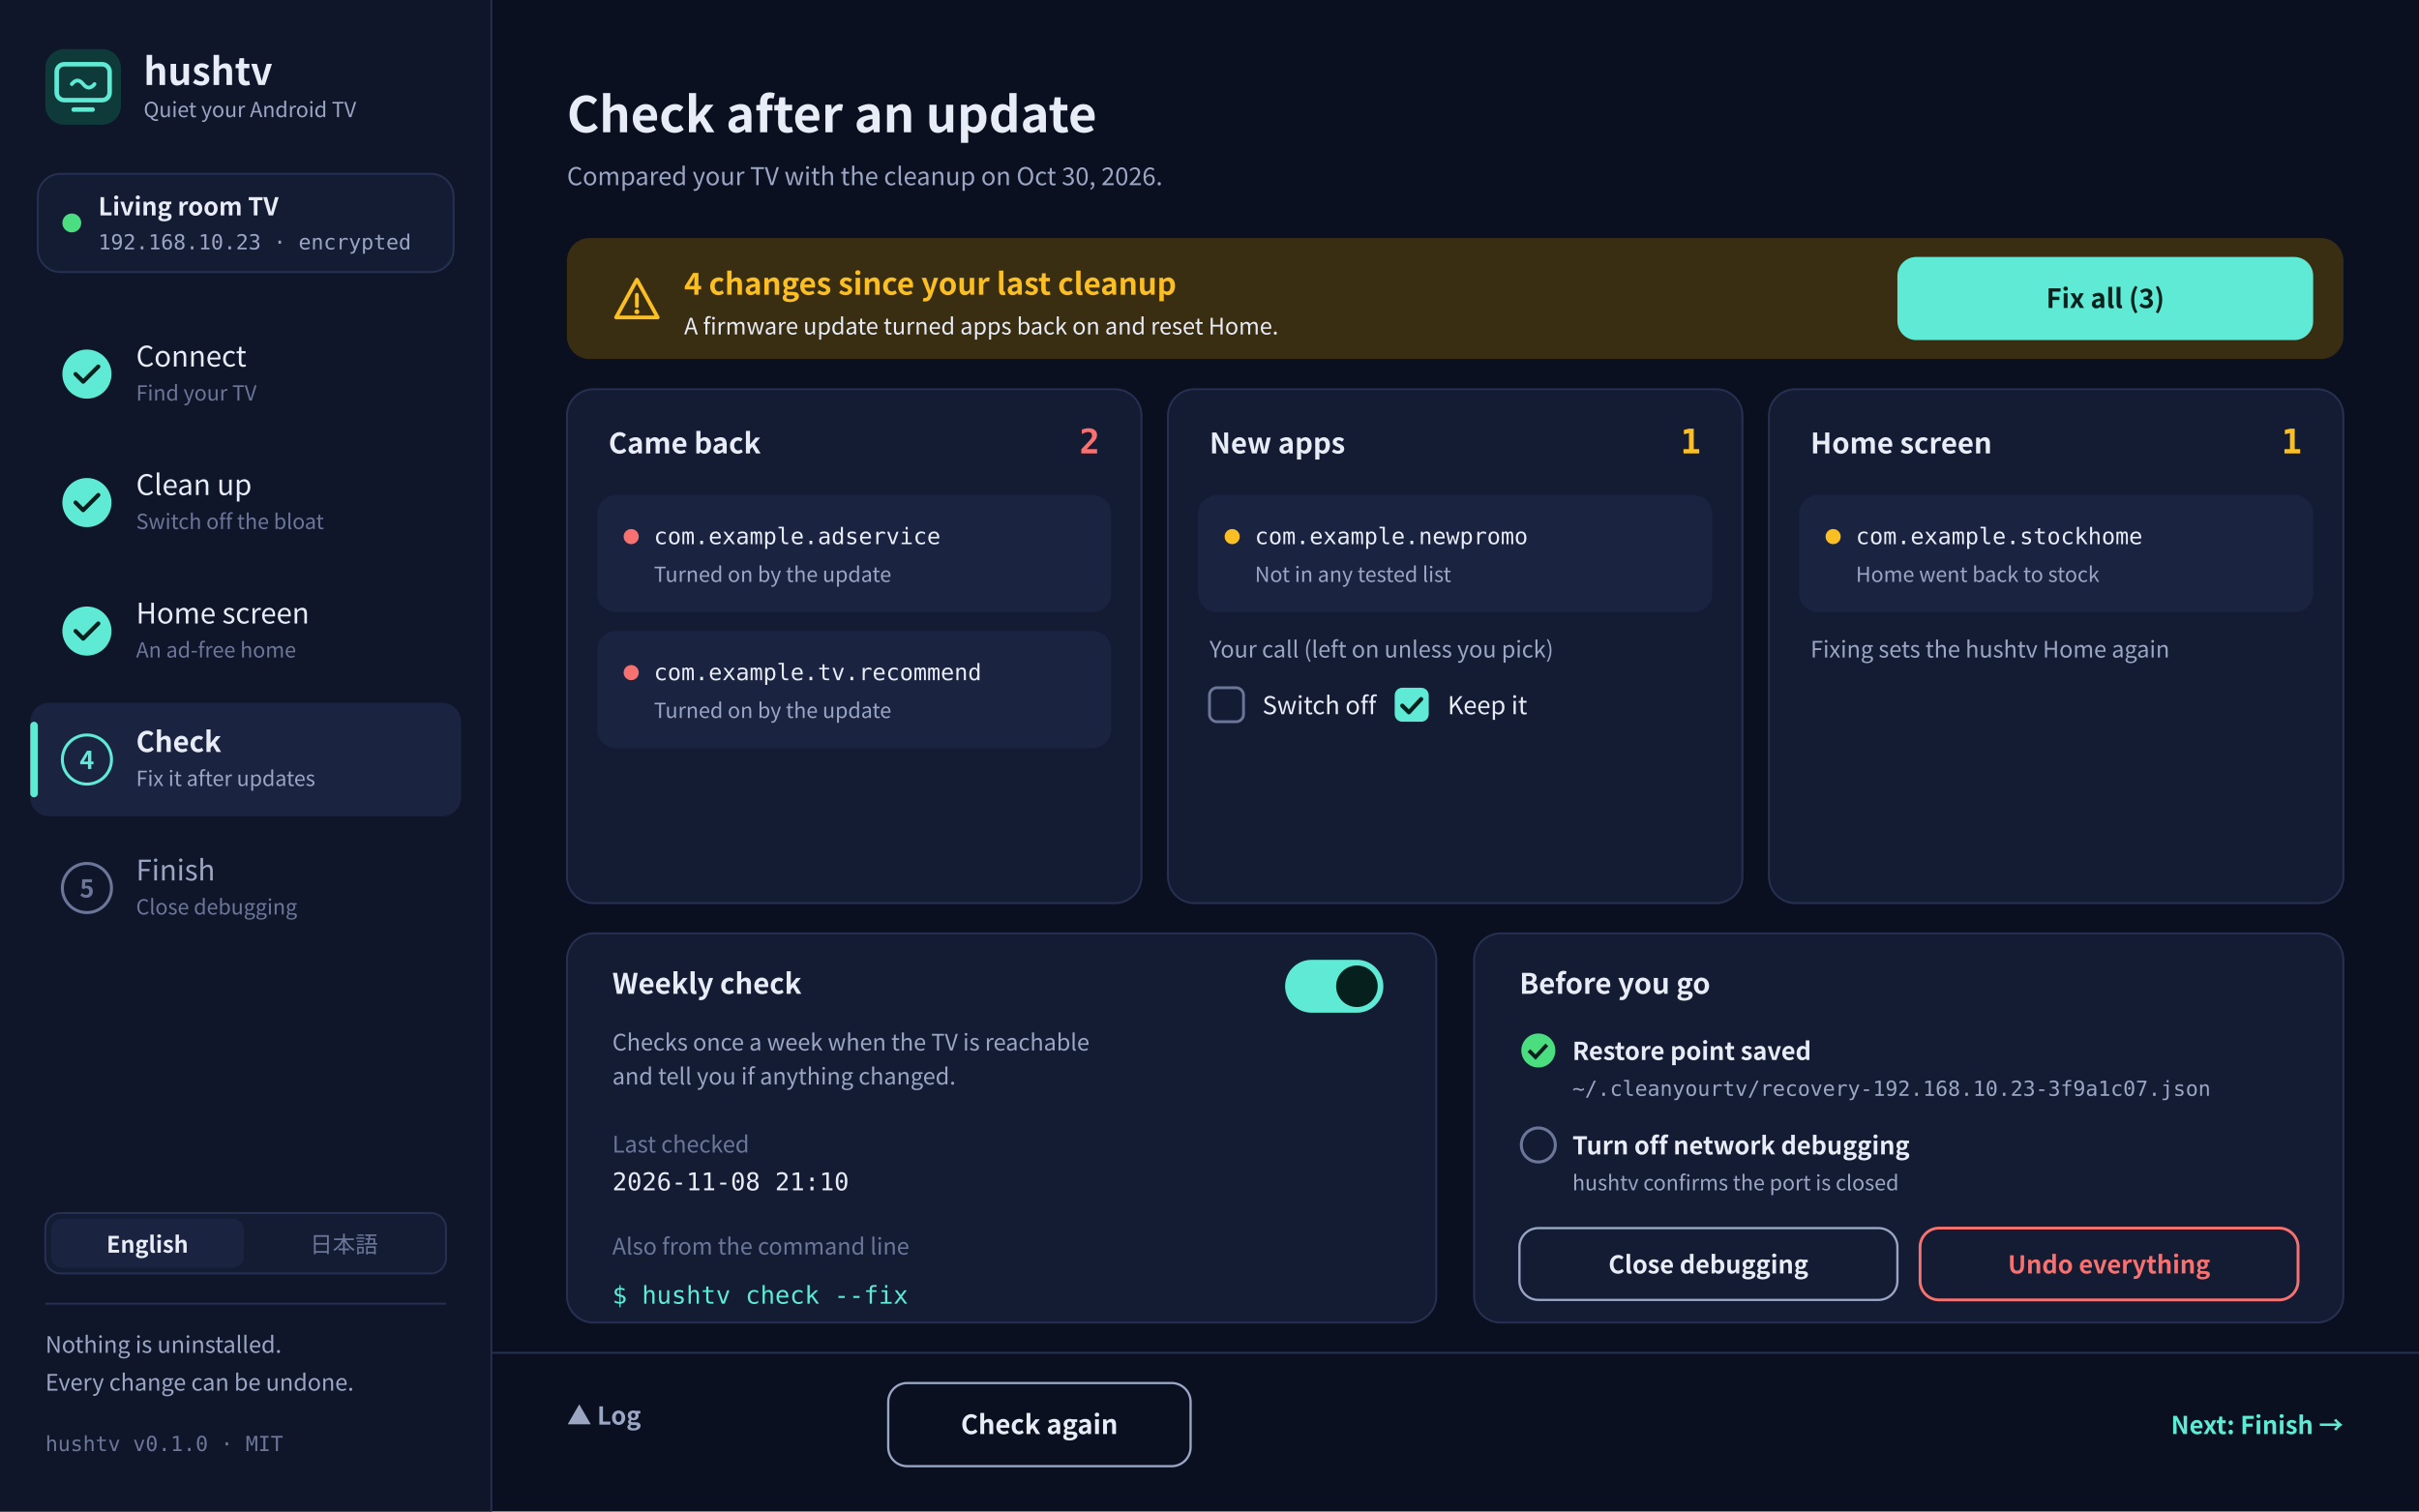
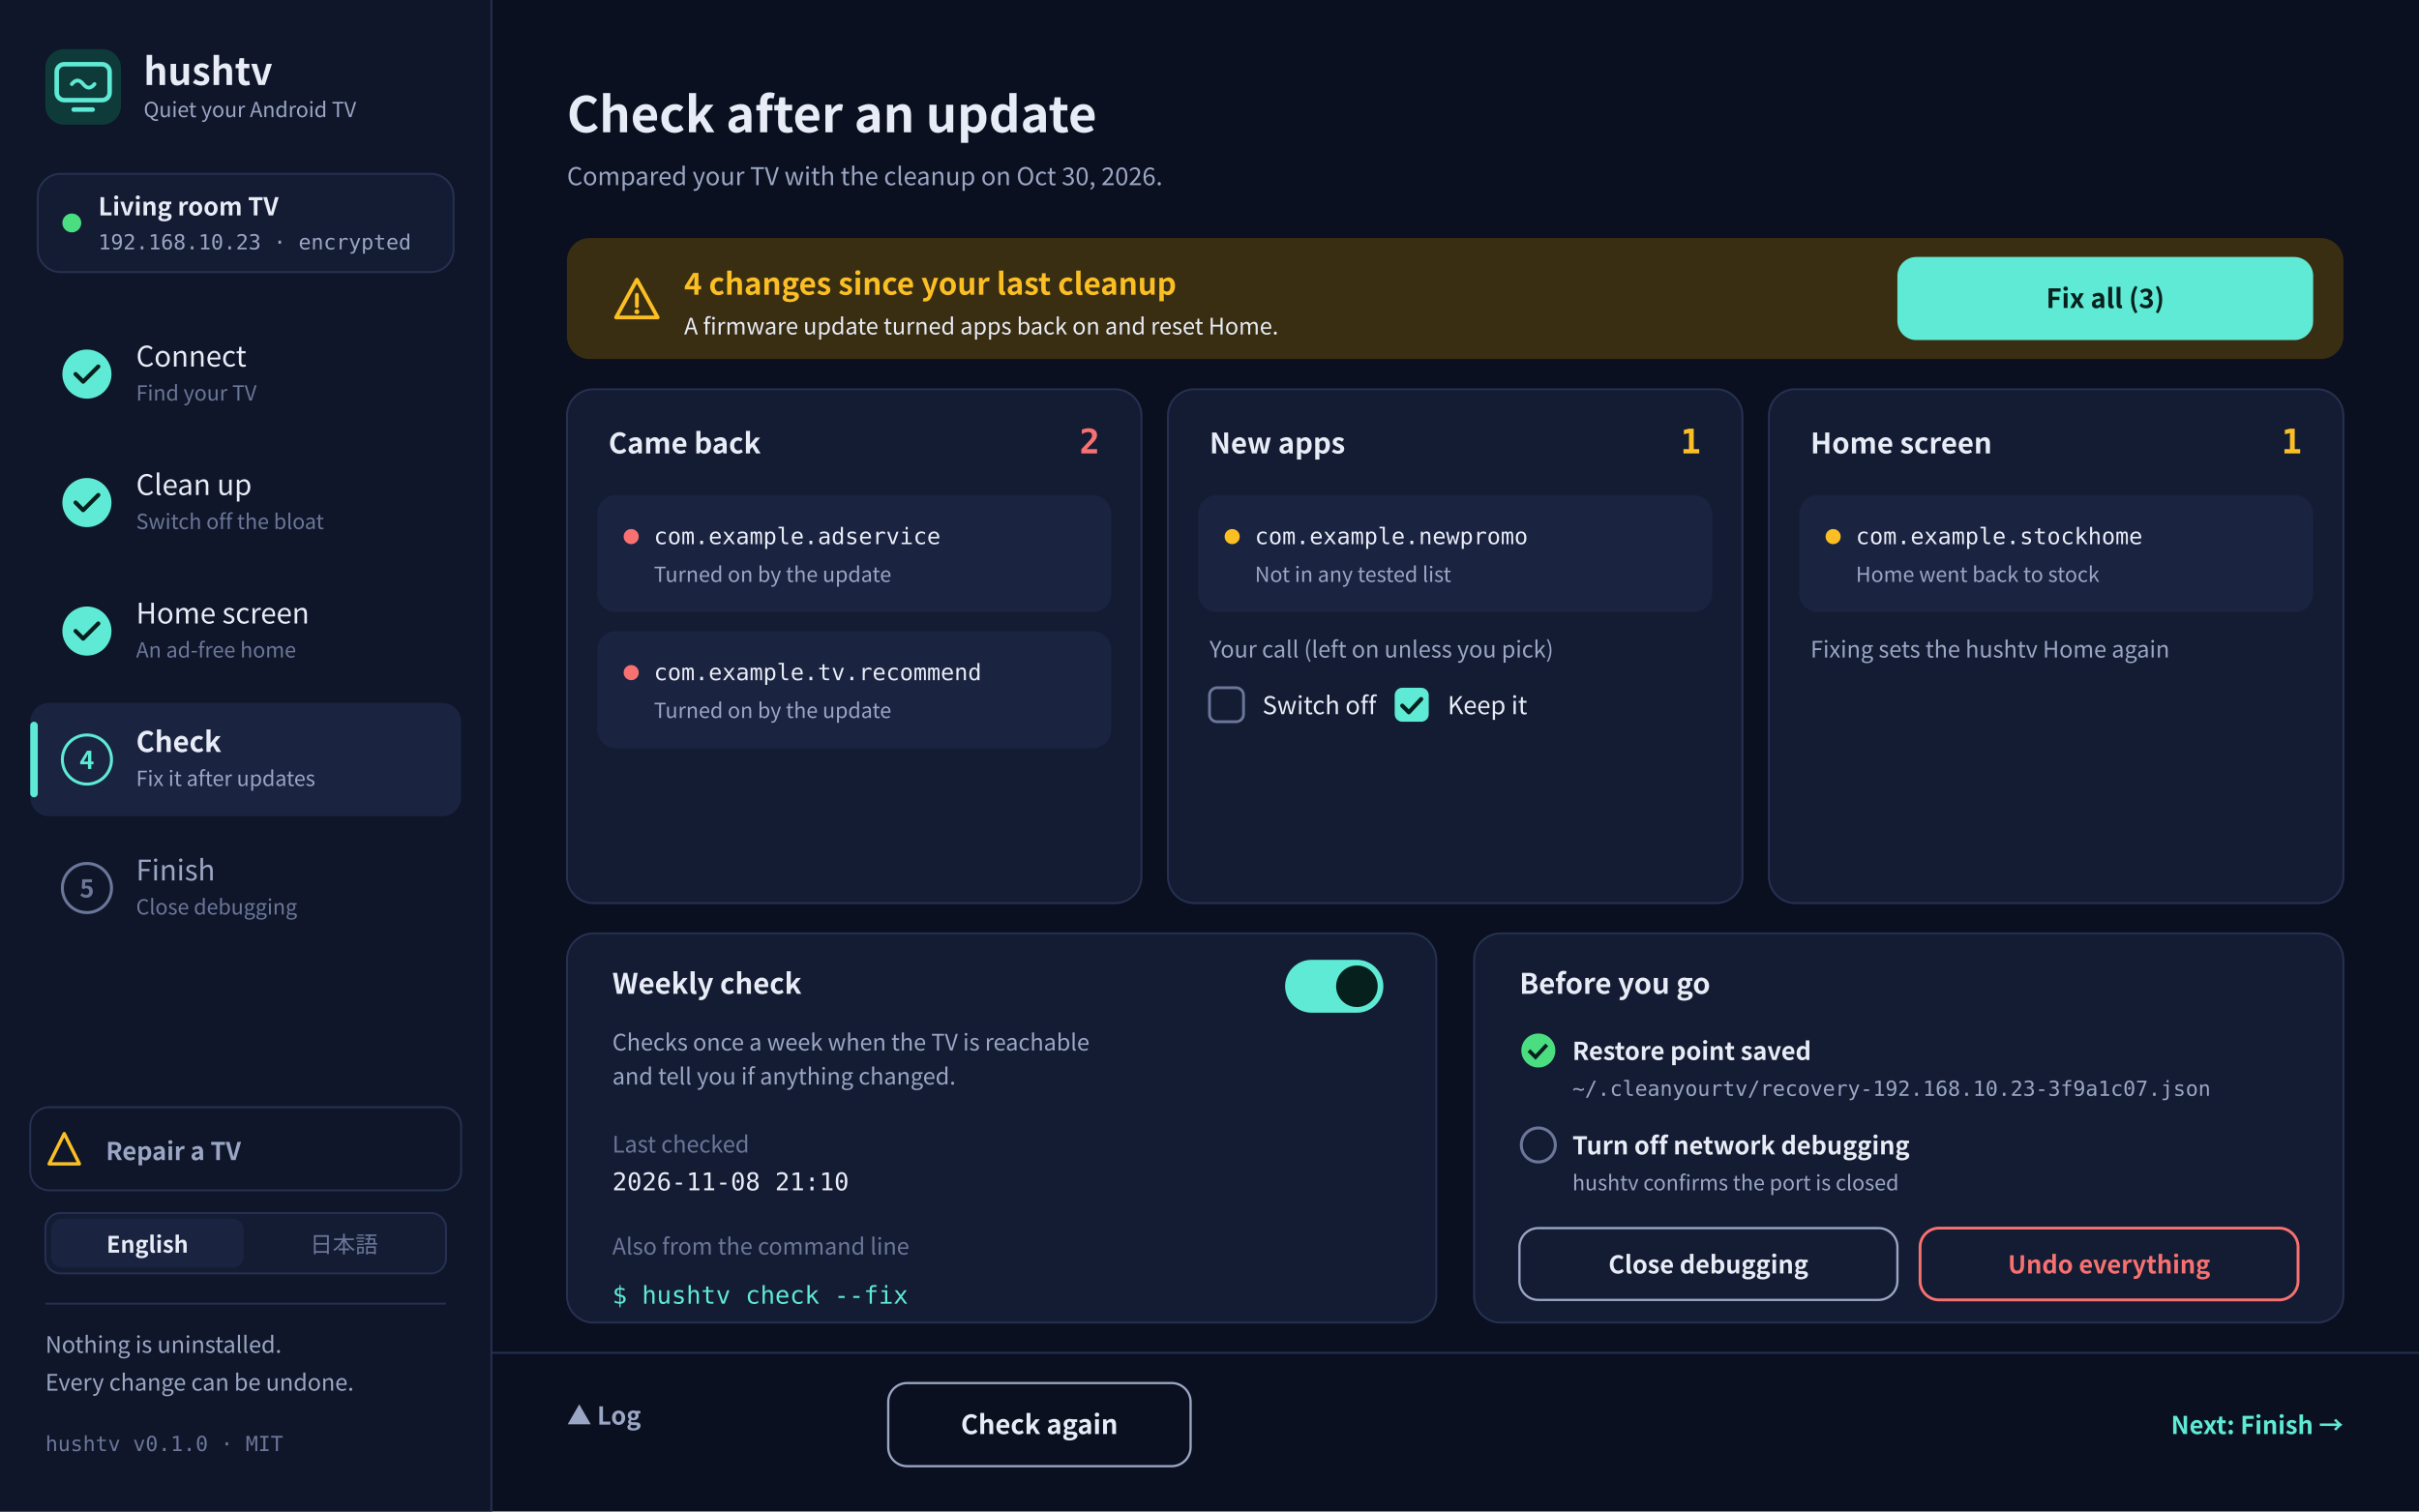
<svg xmlns="http://www.w3.org/2000/svg" width="1280" height="800" viewBox="0 0 1280 800">
  <rect width="1280" height="800" fill="#0B1020" />
  <rect x="0" y="0" width="260" height="800" rx="0" fill="#0F1629" opacity="1" />
  <line x1="260" y1="0" x2="260" y2="800" stroke="#263152" />
  <rect x="24" y="26" width="40" height="40" rx="10" fill="#0F3A3A" opacity="1" />
  <g transform="translate(30,34) scale(1.0)">
    <rect x="0" y="0" width="28" height="19" rx="4" fill="none" stroke="#5EEAD4" stroke-width="2.4" />
    <path d="M9 24h10" stroke="#5EEAD4" stroke-width="2.4" stroke-linecap="round" />
    <path d="M8 10.5c2-2.5 4-2.5 6 0s4 2.5 6 0" stroke="#5EEAD4" stroke-width="2" fill="none" stroke-linecap="round" />
  </g>
  <text x="76" y="45" font-family="'Noto Sans JP','Noto Sans CJK JP','Hiragino Sans','Yu Gothic UI',sans-serif" font-size="20" font-weight="700" fill="#E8ECF6" text-anchor="start" opacity="1">hushtv</text>
  <text x="76" y="62" font-family="'Noto Sans JP','Noto Sans CJK JP','Hiragino Sans','Yu Gothic UI',sans-serif" font-size="11" font-weight="400" fill="#9AA6C4" text-anchor="start" opacity="1">Quiet your Android TV</text>
  <rect x="20" y="92" width="220" height="52" rx="12" fill="#141C33" stroke="#263152" stroke-width="1" opacity="1" />
  <circle cx="38" cy="118" r="5" fill="#4ADE80" />
  <text x="52" y="114" font-family="'Noto Sans JP','Noto Sans CJK JP','Hiragino Sans','Yu Gothic UI',sans-serif" font-size="13" font-weight="600" fill="#E8ECF6" text-anchor="start" opacity="1">Living room TV</text>
  <text x="52" y="132" font-family="'JetBrains Mono','SFMono-Regular',Consolas,monospace" font-size="11" font-weight="400" fill="#9AA6C4" text-anchor="start" opacity="1">192.168.10.23 · encrypted</text>
  <circle cx="46" cy="198" r="13" fill="#5EEAD4" />
  <path d="M40 198l4 4 8-8" stroke="#06201D" stroke-width="2.2" fill="none" stroke-linecap="round" stroke-linejoin="round" />
  <text x="72" y="194" font-family="'Noto Sans JP','Noto Sans CJK JP','Hiragino Sans','Yu Gothic UI',sans-serif" font-size="15" font-weight="500" fill="#E8ECF6" text-anchor="start" opacity="1">Connect</text>
  <text x="72" y="212" font-family="'Noto Sans JP','Noto Sans CJK JP','Hiragino Sans','Yu Gothic UI',sans-serif" font-size="11" font-weight="400" fill="#6B7699" text-anchor="start" opacity="1">Find your TV</text>
  <circle cx="46" cy="266" r="13" fill="#5EEAD4" />
  <path d="M40 266l4 4 8-8" stroke="#06201D" stroke-width="2.2" fill="none" stroke-linecap="round" stroke-linejoin="round" />
  <text x="72" y="262" font-family="'Noto Sans JP','Noto Sans CJK JP','Hiragino Sans','Yu Gothic UI',sans-serif" font-size="15" font-weight="500" fill="#E8ECF6" text-anchor="start" opacity="1">Clean up</text>
  <text x="72" y="280" font-family="'Noto Sans JP','Noto Sans CJK JP','Hiragino Sans','Yu Gothic UI',sans-serif" font-size="11" font-weight="400" fill="#6B7699" text-anchor="start" opacity="1">Switch off the bloat</text>
  <circle cx="46" cy="334" r="13" fill="#5EEAD4" />
  <path d="M40 334l4 4 8-8" stroke="#06201D" stroke-width="2.2" fill="none" stroke-linecap="round" stroke-linejoin="round" />
  <text x="72" y="330" font-family="'Noto Sans JP','Noto Sans CJK JP','Hiragino Sans','Yu Gothic UI',sans-serif" font-size="15" font-weight="500" fill="#E8ECF6" text-anchor="start" opacity="1">Home screen</text>
  <text x="72" y="348" font-family="'Noto Sans JP','Noto Sans CJK JP','Hiragino Sans','Yu Gothic UI',sans-serif" font-size="11" font-weight="400" fill="#6B7699" text-anchor="start" opacity="1">An ad-free home</text>
  <rect x="16" y="372" width="228" height="60" rx="10" fill="#1A2340" opacity="1" />
  <rect x="16" y="382" width="4" height="40" rx="2" fill="#5EEAD4" opacity="1" />
  <circle cx="46" cy="402" r="13" fill="none" stroke="#5EEAD4" stroke-width="1.6" />
  <text x="46" y="407" font-family="'Noto Sans JP','Noto Sans CJK JP','Hiragino Sans','Yu Gothic UI',sans-serif" font-size="13" font-weight="700" fill="#5EEAD4" text-anchor="middle" opacity="1">4</text>
  <text x="72" y="398" font-family="'Noto Sans JP','Noto Sans CJK JP','Hiragino Sans','Yu Gothic UI',sans-serif" font-size="15" font-weight="700" fill="#E8ECF6" text-anchor="start" opacity="1">Check</text>
  <text x="72" y="416" font-family="'Noto Sans JP','Noto Sans CJK JP','Hiragino Sans','Yu Gothic UI',sans-serif" font-size="11" font-weight="400" fill="#9AA6C4" text-anchor="start" opacity="1">Fix it after updates</text>
  <circle cx="46" cy="470" r="13" fill="none" stroke="#6B7699" stroke-width="1.6" />
  <text x="46" y="475" font-family="'Noto Sans JP','Noto Sans CJK JP','Hiragino Sans','Yu Gothic UI',sans-serif" font-size="13" font-weight="700" fill="#6B7699" text-anchor="middle" opacity="1">5</text>
  <text x="72" y="466" font-family="'Noto Sans JP','Noto Sans CJK JP','Hiragino Sans','Yu Gothic UI',sans-serif" font-size="15" font-weight="500" fill="#9AA6C4" text-anchor="start" opacity="1">Finish</text>
  <text x="72" y="484" font-family="'Noto Sans JP','Noto Sans CJK JP','Hiragino Sans','Yu Gothic UI',sans-serif" font-size="11" font-weight="400" fill="#6B7699" text-anchor="start" opacity="1">Close debugging</text>
+   <rect x="16" y="586" width="228" height="44" rx="10" fill="#0F1629" stroke="#263152" stroke-width="1" opacity="1" />
+   <path d="M34 600l8 16h-16z" fill="none" stroke="#FBBF24" stroke-width="1.8" stroke-linejoin="round" />
+   <text x="56" y="614" font-family="'Noto Sans JP','Noto Sans CJK JP','Hiragino Sans','Yu Gothic UI',sans-serif" font-size="13" font-weight="700" fill="#9AA6C4" text-anchor="start" opacity="1">Repair a TV</text>
  <rect x="24" y="642" width="212" height="32" rx="8" fill="#141C33" stroke="#263152" stroke-width="1" opacity="1" />
  <rect x="27" y="645" width="102" height="26" rx="6" fill="#1A2340" opacity="1" />
  <text x="78" y="663" font-family="'Noto Sans JP','Noto Sans CJK JP','Hiragino Sans','Yu Gothic UI',sans-serif" font-size="12" font-weight="700" fill="#E8ECF6" text-anchor="middle">English</text>
  <text x="182" y="663" font-family="'Noto Sans JP','Noto Sans CJK JP','Hiragino Sans','Yu Gothic UI',sans-serif" font-size="12" font-weight="400" fill="#6B7699" text-anchor="middle">日本語</text>
  <line x1="24" y1="690" x2="236" y2="690" stroke="#263152" />
  <text x="24" y="716" font-family="'Noto Sans JP','Noto Sans CJK JP','Hiragino Sans','Yu Gothic UI',sans-serif" font-size="12" font-weight="400" fill="#9AA6C4" text-anchor="start" opacity="1">Nothing is uninstalled.</text>
  <text x="24" y="736" font-family="'Noto Sans JP','Noto Sans CJK JP','Hiragino Sans','Yu Gothic UI',sans-serif" font-size="12" font-weight="400" fill="#9AA6C4" text-anchor="start" opacity="1">Every change can be undone.</text>
  <text x="24" y="768" font-family="'JetBrains Mono','SFMono-Regular',Consolas,monospace" font-size="11" font-weight="400" fill="#6B7699" text-anchor="start" opacity="1">hushtv v0.1.0 · MIT</text>
  <text x="300" y="70" font-family="'Noto Sans JP','Noto Sans CJK JP','Hiragino Sans','Yu Gothic UI',sans-serif" font-size="26" font-weight="700" fill="#E8ECF6" text-anchor="start" opacity="1">Check after an update</text>
  <text x="300" y="98" font-family="'Noto Sans JP','Noto Sans CJK JP','Hiragino Sans','Yu Gothic UI',sans-serif" font-size="13" font-weight="400" fill="#9AA6C4" text-anchor="start" opacity="1">Compared your TV with the cleanup on Oct 30, 2026.</text>
  <rect x="300" y="126" width="940" height="64" rx="12" fill="#3A2E12" opacity="1" />
  <path d="M326 168l11-20 11 20z" fill="none" stroke="#FBBF24" stroke-width="2" stroke-linejoin="round" />
  <path d="M337 156v6" stroke="#FBBF24" stroke-width="2" stroke-linecap="round" />
  <circle cx="337" cy="165" r="1.3" fill="#FBBF24" />
  <text x="362" y="156" font-family="'Noto Sans JP','Noto Sans CJK JP','Hiragino Sans','Yu Gothic UI',sans-serif" font-size="16" font-weight="700" fill="#FBBF24" text-anchor="start" opacity="1">4 changes since your last cleanup</text>
  <text x="362" y="177" font-family="'Noto Sans JP','Noto Sans CJK JP','Hiragino Sans','Yu Gothic UI',sans-serif" font-size="12" font-weight="400" fill="#E8ECF6" text-anchor="start" opacity="1">A firmware update turned apps back on and reset Home.</text>
  <rect x="1004" y="136" width="220" height="44" rx="10" fill="#5EEAD4" opacity="1" />
  <text x="1114.0" y="163.0" font-family="'Noto Sans JP','Noto Sans CJK JP','Hiragino Sans','Yu Gothic UI',sans-serif" font-size="14" font-weight="700" fill="#06201D" text-anchor="middle" opacity="1">Fix all (3)</text>
  <rect x="300" y="206" width="304" height="272" rx="14" fill="#141C33" stroke="#263152" stroke-width="1" opacity="1" />
  <text x="322" y="240" font-family="'Noto Sans JP','Noto Sans CJK JP','Hiragino Sans','Yu Gothic UI',sans-serif" font-size="15" font-weight="700" fill="#E8ECF6" text-anchor="start" opacity="1">Came back</text>
  <text x="582" y="240" font-family="'JetBrains Mono','SFMono-Regular',Consolas,monospace" font-size="18" font-weight="700" fill="#F87171" text-anchor="end" opacity="1">2</text>
  <rect x="316" y="262" width="272" height="62" rx="10" fill="#1A2340" opacity="1" />
  <circle cx="334" cy="284" r="4" fill="#F87171" />
  <text x="346" y="288" font-family="'JetBrains Mono','SFMono-Regular',Consolas,monospace" font-size="12" font-weight="500" fill="#E8ECF6" text-anchor="start" opacity="1">com.example.adservice</text>
  <text x="346" y="308" font-family="'Noto Sans JP','Noto Sans CJK JP','Hiragino Sans','Yu Gothic UI',sans-serif" font-size="11" font-weight="400" fill="#9AA6C4" text-anchor="start" opacity="1">Turned on by the update</text>
  <rect x="316" y="334" width="272" height="62" rx="10" fill="#1A2340" opacity="1" />
  <circle cx="334" cy="356" r="4" fill="#F87171" />
  <text x="346" y="360" font-family="'JetBrains Mono','SFMono-Regular',Consolas,monospace" font-size="12" font-weight="500" fill="#E8ECF6" text-anchor="start" opacity="1">com.example.tv.recommend</text>
  <text x="346" y="380" font-family="'Noto Sans JP','Noto Sans CJK JP','Hiragino Sans','Yu Gothic UI',sans-serif" font-size="11" font-weight="400" fill="#9AA6C4" text-anchor="start" opacity="1">Turned on by the update</text>
  <rect x="618" y="206" width="304" height="272" rx="14" fill="#141C33" stroke="#263152" stroke-width="1" opacity="1" />
  <text x="640" y="240" font-family="'Noto Sans JP','Noto Sans CJK JP','Hiragino Sans','Yu Gothic UI',sans-serif" font-size="15" font-weight="700" fill="#E8ECF6" text-anchor="start" opacity="1">New apps</text>
  <text x="900" y="240" font-family="'JetBrains Mono','SFMono-Regular',Consolas,monospace" font-size="18" font-weight="700" fill="#FBBF24" text-anchor="end" opacity="1">1</text>
  <rect x="634" y="262" width="272" height="62" rx="10" fill="#1A2340" opacity="1" />
  <circle cx="652" cy="284" r="4" fill="#FBBF24" />
  <text x="664" y="288" font-family="'JetBrains Mono','SFMono-Regular',Consolas,monospace" font-size="12" font-weight="500" fill="#E8ECF6" text-anchor="start" opacity="1">com.example.newpromo</text>
  <text x="664" y="308" font-family="'Noto Sans JP','Noto Sans CJK JP','Hiragino Sans','Yu Gothic UI',sans-serif" font-size="11" font-weight="400" fill="#9AA6C4" text-anchor="start" opacity="1">Not in any tested list</text>
  <text x="640" y="348" font-family="'Noto Sans JP','Noto Sans CJK JP','Hiragino Sans','Yu Gothic UI',sans-serif" font-size="12" font-weight="400" fill="#9AA6C4" text-anchor="start" opacity="1">Your call (left on unless you pick)</text>
  <rect x="640" y="364" width="18" height="18" rx="4" fill="none" stroke="#6B7699" stroke-width="1.5" opacity="1" />
  <text x="668" y="378" font-family="'Noto Sans JP','Noto Sans CJK JP','Hiragino Sans','Yu Gothic UI',sans-serif" font-size="13" font-weight="400" fill="#E8ECF6" text-anchor="start" opacity="1">Switch off</text>
  <rect x="738" y="364" width="18" height="18" rx="4" fill="#5EEAD4" opacity="1" />
  <path d="M742 373.5l3.5 3.5 6.5-7" stroke="#06201D" stroke-width="2.2" fill="none" stroke-linecap="round" stroke-linejoin="round" />
  <text x="766" y="378" font-family="'Noto Sans JP','Noto Sans CJK JP','Hiragino Sans','Yu Gothic UI',sans-serif" font-size="13" font-weight="400" fill="#E8ECF6" text-anchor="start" opacity="1">Keep it</text>
  <rect x="936" y="206" width="304" height="272" rx="14" fill="#141C33" stroke="#263152" stroke-width="1" opacity="1" />
  <text x="958" y="240" font-family="'Noto Sans JP','Noto Sans CJK JP','Hiragino Sans','Yu Gothic UI',sans-serif" font-size="15" font-weight="700" fill="#E8ECF6" text-anchor="start" opacity="1">Home screen</text>
  <text x="1218" y="240" font-family="'JetBrains Mono','SFMono-Regular',Consolas,monospace" font-size="18" font-weight="700" fill="#FBBF24" text-anchor="end" opacity="1">1</text>
  <rect x="952" y="262" width="272" height="62" rx="10" fill="#1A2340" opacity="1" />
  <circle cx="970" cy="284" r="4" fill="#FBBF24" />
  <text x="982" y="288" font-family="'JetBrains Mono','SFMono-Regular',Consolas,monospace" font-size="12" font-weight="500" fill="#E8ECF6" text-anchor="start" opacity="1">com.example.stockhome</text>
  <text x="982" y="308" font-family="'Noto Sans JP','Noto Sans CJK JP','Hiragino Sans','Yu Gothic UI',sans-serif" font-size="11" font-weight="400" fill="#9AA6C4" text-anchor="start" opacity="1">Home went back to stock</text>
  <text x="958" y="348" font-family="'Noto Sans JP','Noto Sans CJK JP','Hiragino Sans','Yu Gothic UI',sans-serif" font-size="12" font-weight="400" fill="#9AA6C4" text-anchor="start" opacity="1">Fixing sets the hushtv Home again</text>
  <rect x="300" y="494" width="460" height="206" rx="14" fill="#141C33" stroke="#263152" stroke-width="1" opacity="1" />
  <text x="324" y="526" font-family="'Noto Sans JP','Noto Sans CJK JP','Hiragino Sans','Yu Gothic UI',sans-serif" font-size="15" font-weight="700" fill="#E8ECF6" text-anchor="start" opacity="1">Weekly check</text>
  <rect x="680" y="508" width="52" height="28" rx="14" fill="#5EEAD4" opacity="1" />
  <circle cx="718" cy="522" r="11" fill="#06201D" />
  <text x="324" y="556" font-family="'Noto Sans JP','Noto Sans CJK JP','Hiragino Sans','Yu Gothic UI',sans-serif" font-size="12" font-weight="400" fill="#9AA6C4" text-anchor="start" opacity="1">Checks once a week when the TV is reachable</text>
  <text x="324" y="574" font-family="'Noto Sans JP','Noto Sans CJK JP','Hiragino Sans','Yu Gothic UI',sans-serif" font-size="12" font-weight="400" fill="#9AA6C4" text-anchor="start" opacity="1">and tell you if anything changed.</text>
  <text x="324" y="610" font-family="'Noto Sans JP','Noto Sans CJK JP','Hiragino Sans','Yu Gothic UI',sans-serif" font-size="12" font-weight="400" fill="#6B7699" text-anchor="start" opacity="1">Last checked</text>
  <text x="324" y="630" font-family="'JetBrains Mono','SFMono-Regular',Consolas,monospace" font-size="13" font-weight="400" fill="#E8ECF6" text-anchor="start" opacity="1">2026-11-08 21:10</text>
  <text x="324" y="664" font-family="'Noto Sans JP','Noto Sans CJK JP','Hiragino Sans','Yu Gothic UI',sans-serif" font-size="12" font-weight="400" fill="#6B7699" text-anchor="start" opacity="1">Also from the command line</text>
  <rect x="324" y="674" width="412" height="2" rx="1" fill="#263152" opacity="0" />
  <text x="324" y="690" font-family="'JetBrains Mono','SFMono-Regular',Consolas,monospace" font-size="13" font-weight="400" fill="#5EEAD4" text-anchor="start" opacity="1">$ hushtv check --fix</text>
  <rect x="780" y="494" width="460" height="206" rx="14" fill="#141C33" stroke="#263152" stroke-width="1" opacity="1" />
  <text x="804" y="526" font-family="'Noto Sans JP','Noto Sans CJK JP','Hiragino Sans','Yu Gothic UI',sans-serif" font-size="15" font-weight="700" fill="#E8ECF6" text-anchor="start" opacity="1">Before you go</text>
  <circle cx="814" cy="556" r="9" fill="#4ADE80" />
  <path d="M809 556l3.5 3.5 6-6.5" stroke="#06201D" stroke-width="2" fill="none" />
  <text x="832" y="561" font-family="'Noto Sans JP','Noto Sans CJK JP','Hiragino Sans','Yu Gothic UI',sans-serif" font-size="13" font-weight="600" fill="#E8ECF6" text-anchor="start" opacity="1">Restore point saved</text>
  <text x="832" y="580" font-family="'JetBrains Mono','SFMono-Regular',Consolas,monospace" font-size="11" font-weight="400" fill="#9AA6C4" text-anchor="start" opacity="1">~/.cleanyourtv/recovery-192.168.10.23-3f9a1c07.json</text>
  <circle cx="814" cy="606" r="9" fill="none" stroke="#6B7699" stroke-width="1.6" />
  <text x="832" y="611" font-family="'Noto Sans JP','Noto Sans CJK JP','Hiragino Sans','Yu Gothic UI',sans-serif" font-size="13" font-weight="600" fill="#E8ECF6" text-anchor="start" opacity="1">Turn off network debugging</text>
  <text x="832" y="630" font-family="'Noto Sans JP','Noto Sans CJK JP','Hiragino Sans','Yu Gothic UI',sans-serif" font-size="11" font-weight="400" fill="#9AA6C4" text-anchor="start" opacity="1">hushtv confirms the port is closed</text>
  <rect x="804" y="650" width="200" height="38" rx="10" fill="none" stroke="#9AA6C4" stroke-width="1.2" opacity="1" />
  <text x="904.0" y="674.0" font-family="'Noto Sans JP','Noto Sans CJK JP','Hiragino Sans','Yu Gothic UI',sans-serif" font-size="13" font-weight="600" fill="#E8ECF6" text-anchor="middle" opacity="1">Close debugging</text>
  <rect x="1016" y="650" width="200" height="38" rx="10" fill="none" stroke="#F87171" stroke-width="1.5" opacity="1" />
  <text x="1116.0" y="674.0" font-family="'Noto Sans JP','Noto Sans CJK JP','Hiragino Sans','Yu Gothic UI',sans-serif" font-size="13" font-weight="600" fill="#F87171" text-anchor="middle" opacity="1">Undo everything</text>
  <line x1="260" y1="716" x2="1280" y2="716" stroke="#263152" />
  <text x="300" y="754" font-family="'Noto Sans JP','Noto Sans CJK JP','Hiragino Sans','Yu Gothic UI',sans-serif" font-size="13" font-weight="600" fill="#9AA6C4" text-anchor="start" opacity="1">▲ Log</text>
  <rect x="470" y="732" width="160" height="44" rx="10" fill="none" stroke="#9AA6C4" stroke-width="1.2" opacity="1" />
  <text x="550.0" y="759.0" font-family="'Noto Sans JP','Noto Sans CJK JP','Hiragino Sans','Yu Gothic UI',sans-serif" font-size="14" font-weight="600" fill="#E8ECF6" text-anchor="middle" opacity="1">Check again</text>
  <text x="1240" y="759" font-family="'Noto Sans JP','Noto Sans CJK JP','Hiragino Sans','Yu Gothic UI',sans-serif" font-size="13" font-weight="600" fill="#5EEAD4" text-anchor="end" opacity="1">Next: Finish →</text>
</svg>
